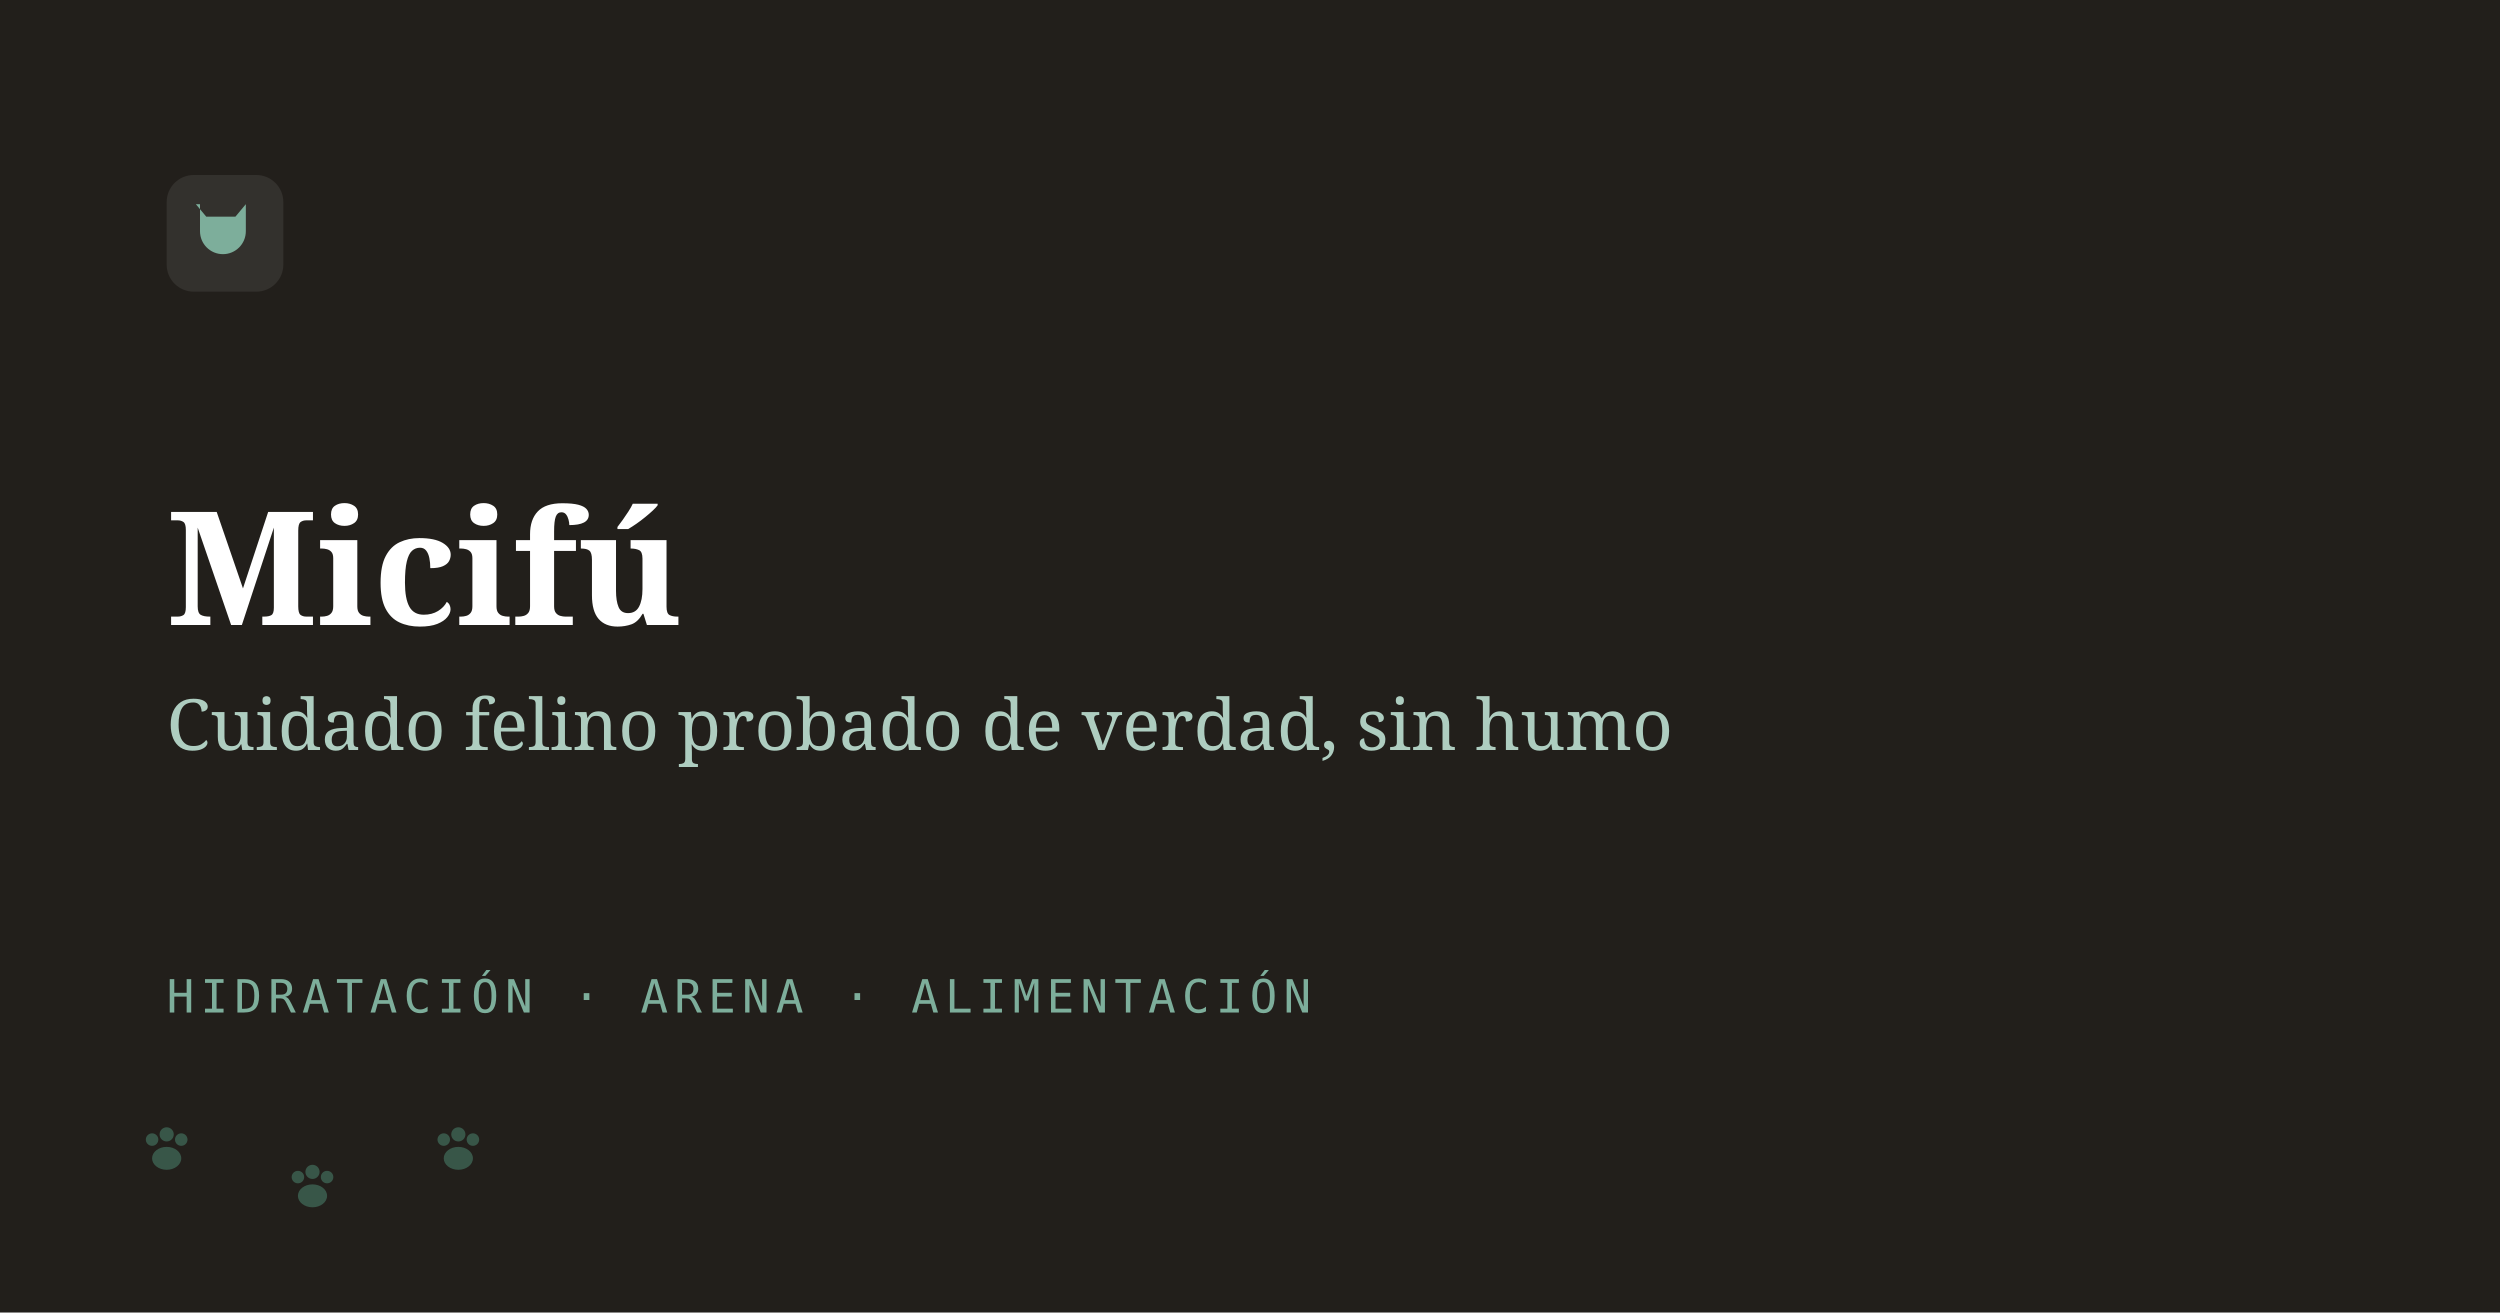
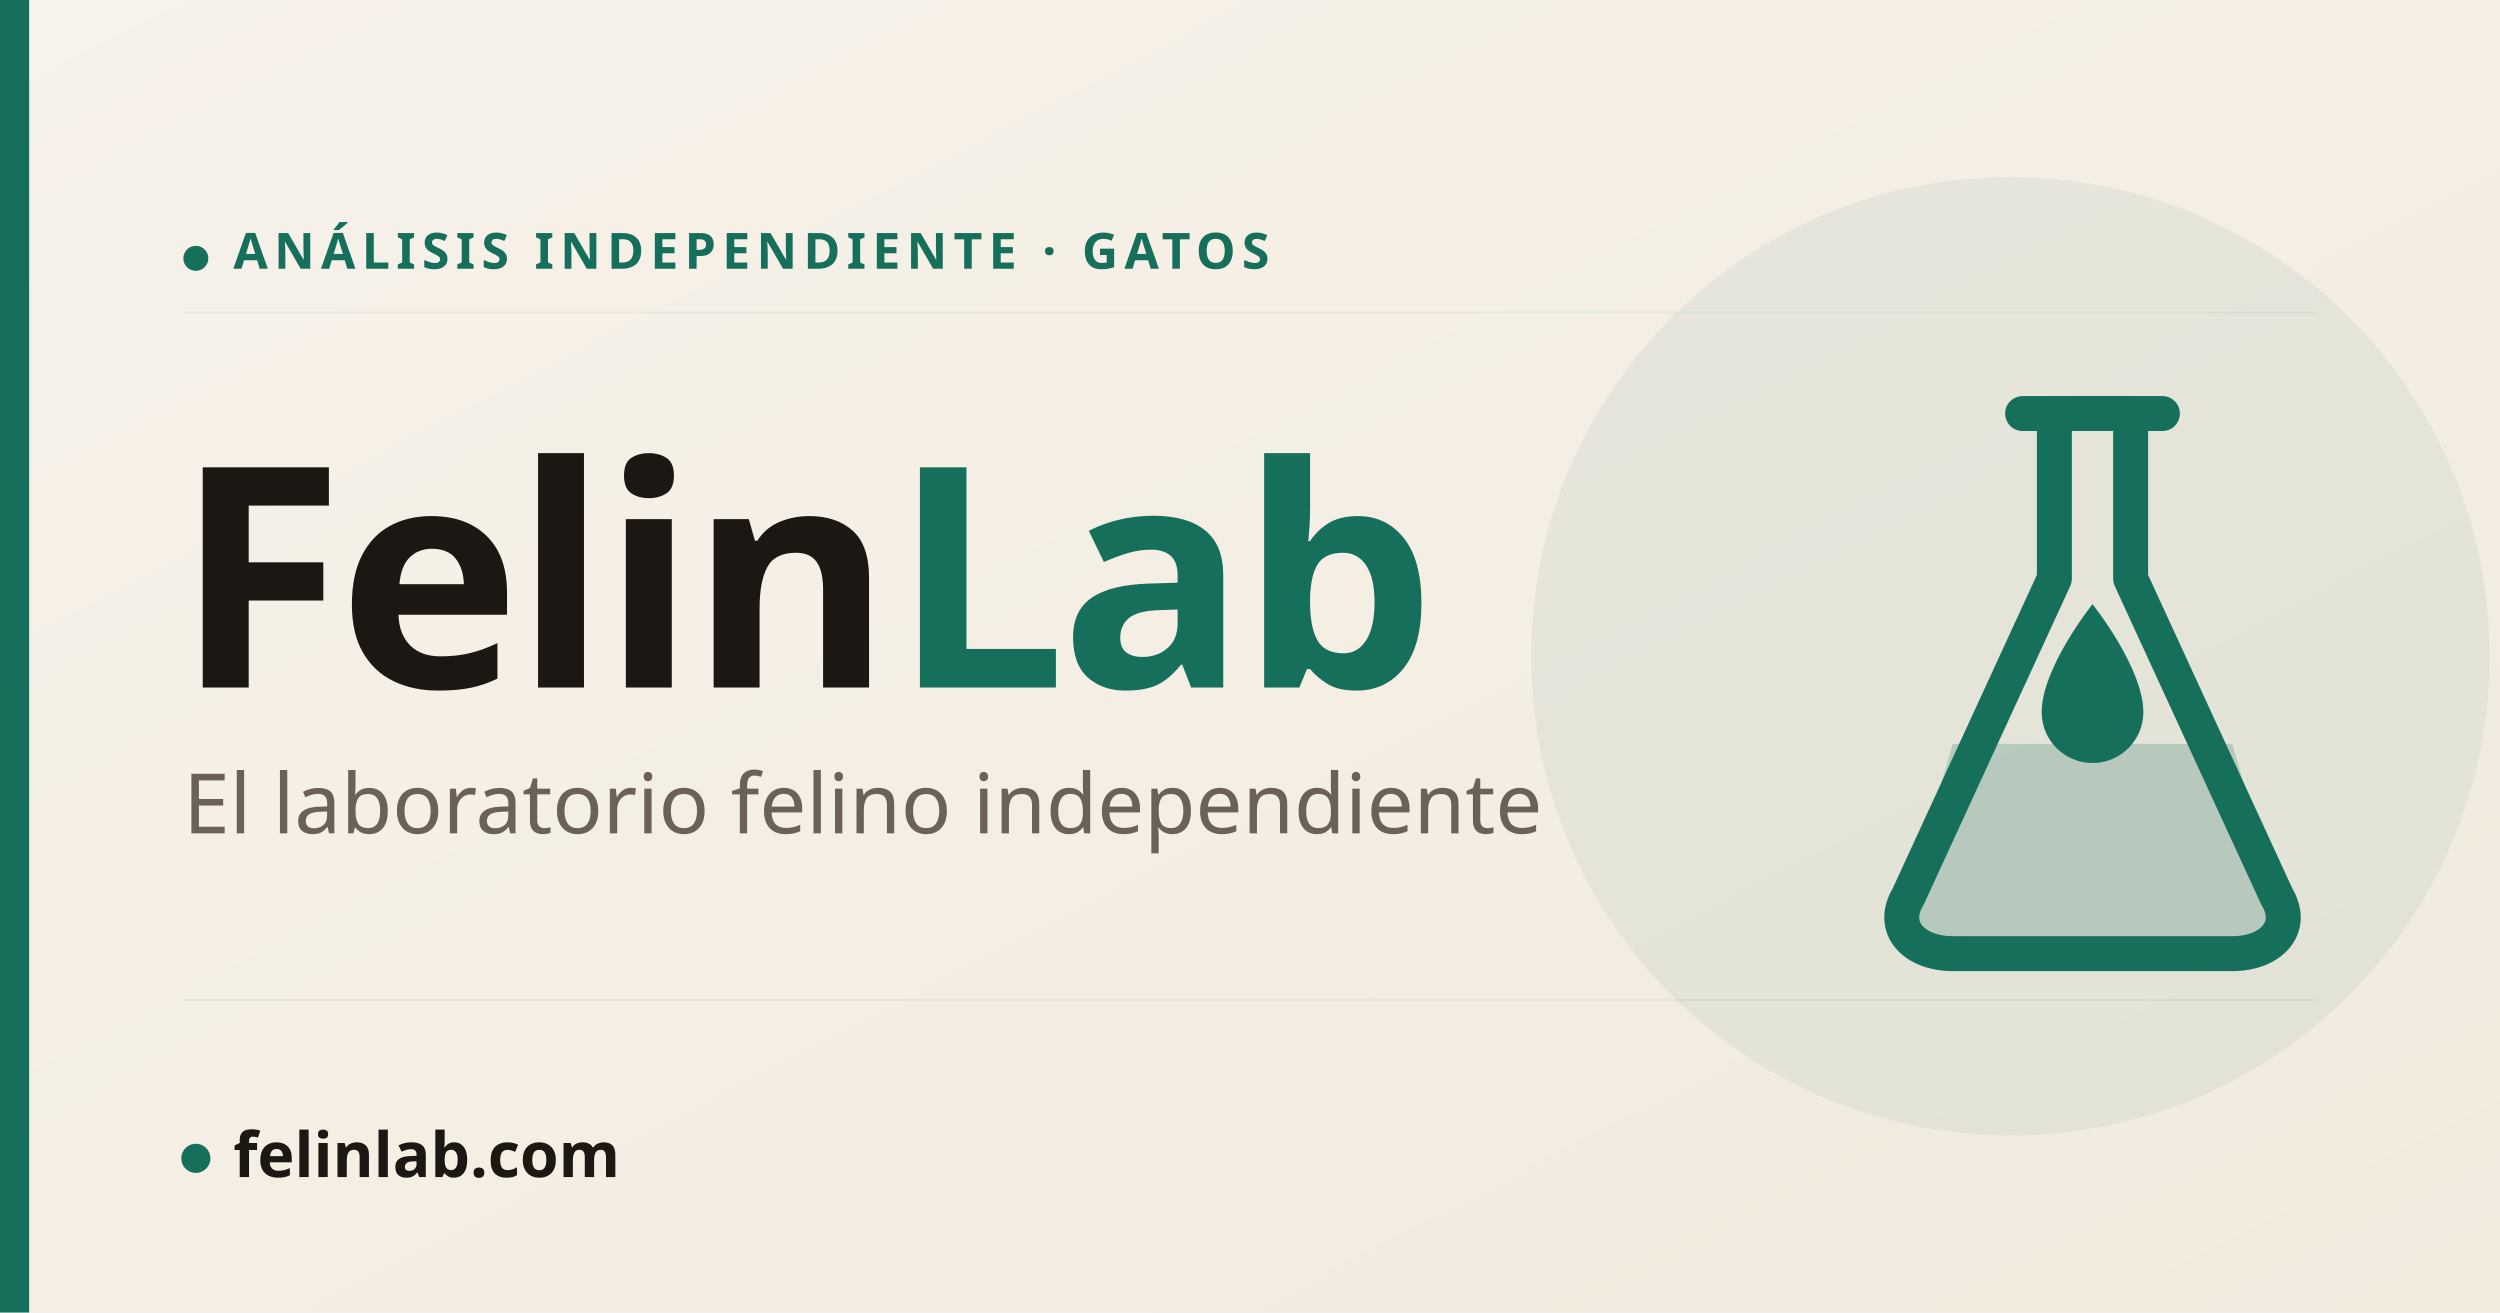
- <svg xmlns="http://www.w3.org/2000/svg" width="1200" height="630" viewBox="0 0 1200 630">
-   <rect width="1200" height="630" fill="#221f1b" />
-   <g fill="#4f8e77" fill-opacity="0.5">
-     <g transform="translate(80,548)">
-       <ellipse cx="0" cy="8" rx="7" ry="5.5" />
-       <circle cx="-7" cy="-1" r="3" />
-       <circle cx="0" cy="-3.5" r="3.4" />
-       <circle cx="7" cy="-1" r="3" />
+ <svg xmlns="http://www.w3.org/2000/svg" width="1200" height="630" viewBox="0 0 1200 630" role="img" aria-label="FelinLab — El laboratorio felino independiente">
+   <defs>
+     <linearGradient id="paper" x1="0" y1="0" x2="1" y2="1">
+       <stop offset="0" stop-color="#F7F2EA" />
+       <stop offset="1" stop-color="#F1EADD" />
+     </linearGradient>
+     <clipPath id="frame">
+       <rect width="1200" height="630" rx="0" />
+     </clipPath>
+   </defs>
+   <g clip-path="url(#frame)">
+     <rect width="1200" height="630" fill="url(#paper)" />
+     <circle cx="965" cy="315" r="230" fill="#166f5a" opacity="0.07" />
+     <g stroke="#166f5a" stroke-width="1" opacity="0.06">
+       <line x1="88" y1="150" x2="1112" y2="150" />
+       <line x1="88" y1="480" x2="1112" y2="480" />
    </g>
-     <g transform="translate(150,566)">
-       <ellipse cx="0" cy="8" rx="7" ry="5.5" />
-       <circle cx="-7" cy="-1" r="3" />
-       <circle cx="0" cy="-3.5" r="3.4" />
-       <circle cx="7" cy="-1" r="3" />
+     <rect x="0" y="0" width="14" height="630" fill="#166f5a" />
+     <g>
+       <rect x="88" y="118" width="12" height="12" rx="6" fill="#166f5a" />
+       <text x="112" y="129" font-family="'Space Grotesk', system-ui, sans-serif" font-size="24" font-weight="700" letter-spacing="3" fill="#166f5a">ANÁLISIS INDEPENDIENTE · GATOS</text>
    </g>
-     <g transform="translate(220,548)">
-       <ellipse cx="0" cy="8" rx="7" ry="5.5" />
-       <circle cx="-7" cy="-1" r="3" />
-       <circle cx="0" cy="-3.5" r="3.4" />
-       <circle cx="7" cy="-1" r="3" />
+     <text x="84" y="330" font-family="'Space Grotesk', system-ui, sans-serif" font-size="148" font-weight="800" letter-spacing="-3" fill="#1C1712">Felin<tspan fill="#166f5a">Lab</tspan>
+     </text>
+     <text x="88" y="400" font-family="'Space Grotesk', system-ui, sans-serif" font-size="40" font-weight="500" fill="#6B6157">El laboratorio felino independiente</text>
+     <g>
+       <circle cx="94" cy="556" r="7" fill="#166f5a" />
+       <text x="112" y="565" font-family="'Space Grotesk', system-ui, sans-serif" font-size="30" font-weight="700" fill="#1C1712">felinlab.com</text>
+     </g>
+     <g transform="translate(858 168) scale(3.05)">
+       <path d="M26,62 L70,62 L77,86 C80,91 76,95 70,95 L26,95 C20,95 16,91 19,86 Z" fill="#166f5a" opacity="0.22" />
+       <path d="M42,10 L42,36 L19,86 C16,91 20,95 26,95 L70,95 C76,95 80,91 77,86 L54,36 L54,10 Z" fill="none" stroke="#166f5a" stroke-width="5.5" stroke-linejoin="round" />
+       <line x1="37" y1="10" x2="59" y2="10" stroke="#166f5a" stroke-width="5.5" stroke-linecap="round" />
+       <path d="M48,40 C48,40 40,50 40,57 a8,8 0 0 0 16,0 C56,50 48,40 48,40 Z" fill="#166f5a" />
    </g>
  </g>
-   <g transform="translate(80,84)">
-     <rect width="56" height="56" rx="13" fill="#ffffff" opacity="0.08" />
-     <g transform="translate(12,12)" fill="#7dae9b">
-       <path d="M2 2l5 6h14l5-6v13a11 11 0 0 1-22 0V2z" />
-     </g>
-   </g>
-   <text x="80" y="300" font-family="Georgia, serif" font-size="76" font-weight="600" fill="#ffffff">Micifú</text>
-   <text x="80" y="360" font-family="Georgia, serif" font-size="34" fill="#aecdc0">Cuidado felino probado de verdad, sin humo</text>
-   <text x="80" y="486" font-family="monospace" font-size="22" letter-spacing="3" fill="#7dae9b">HIDRATACIÓN · ARENA · ALIMENTACIÓN</text>
</svg>
